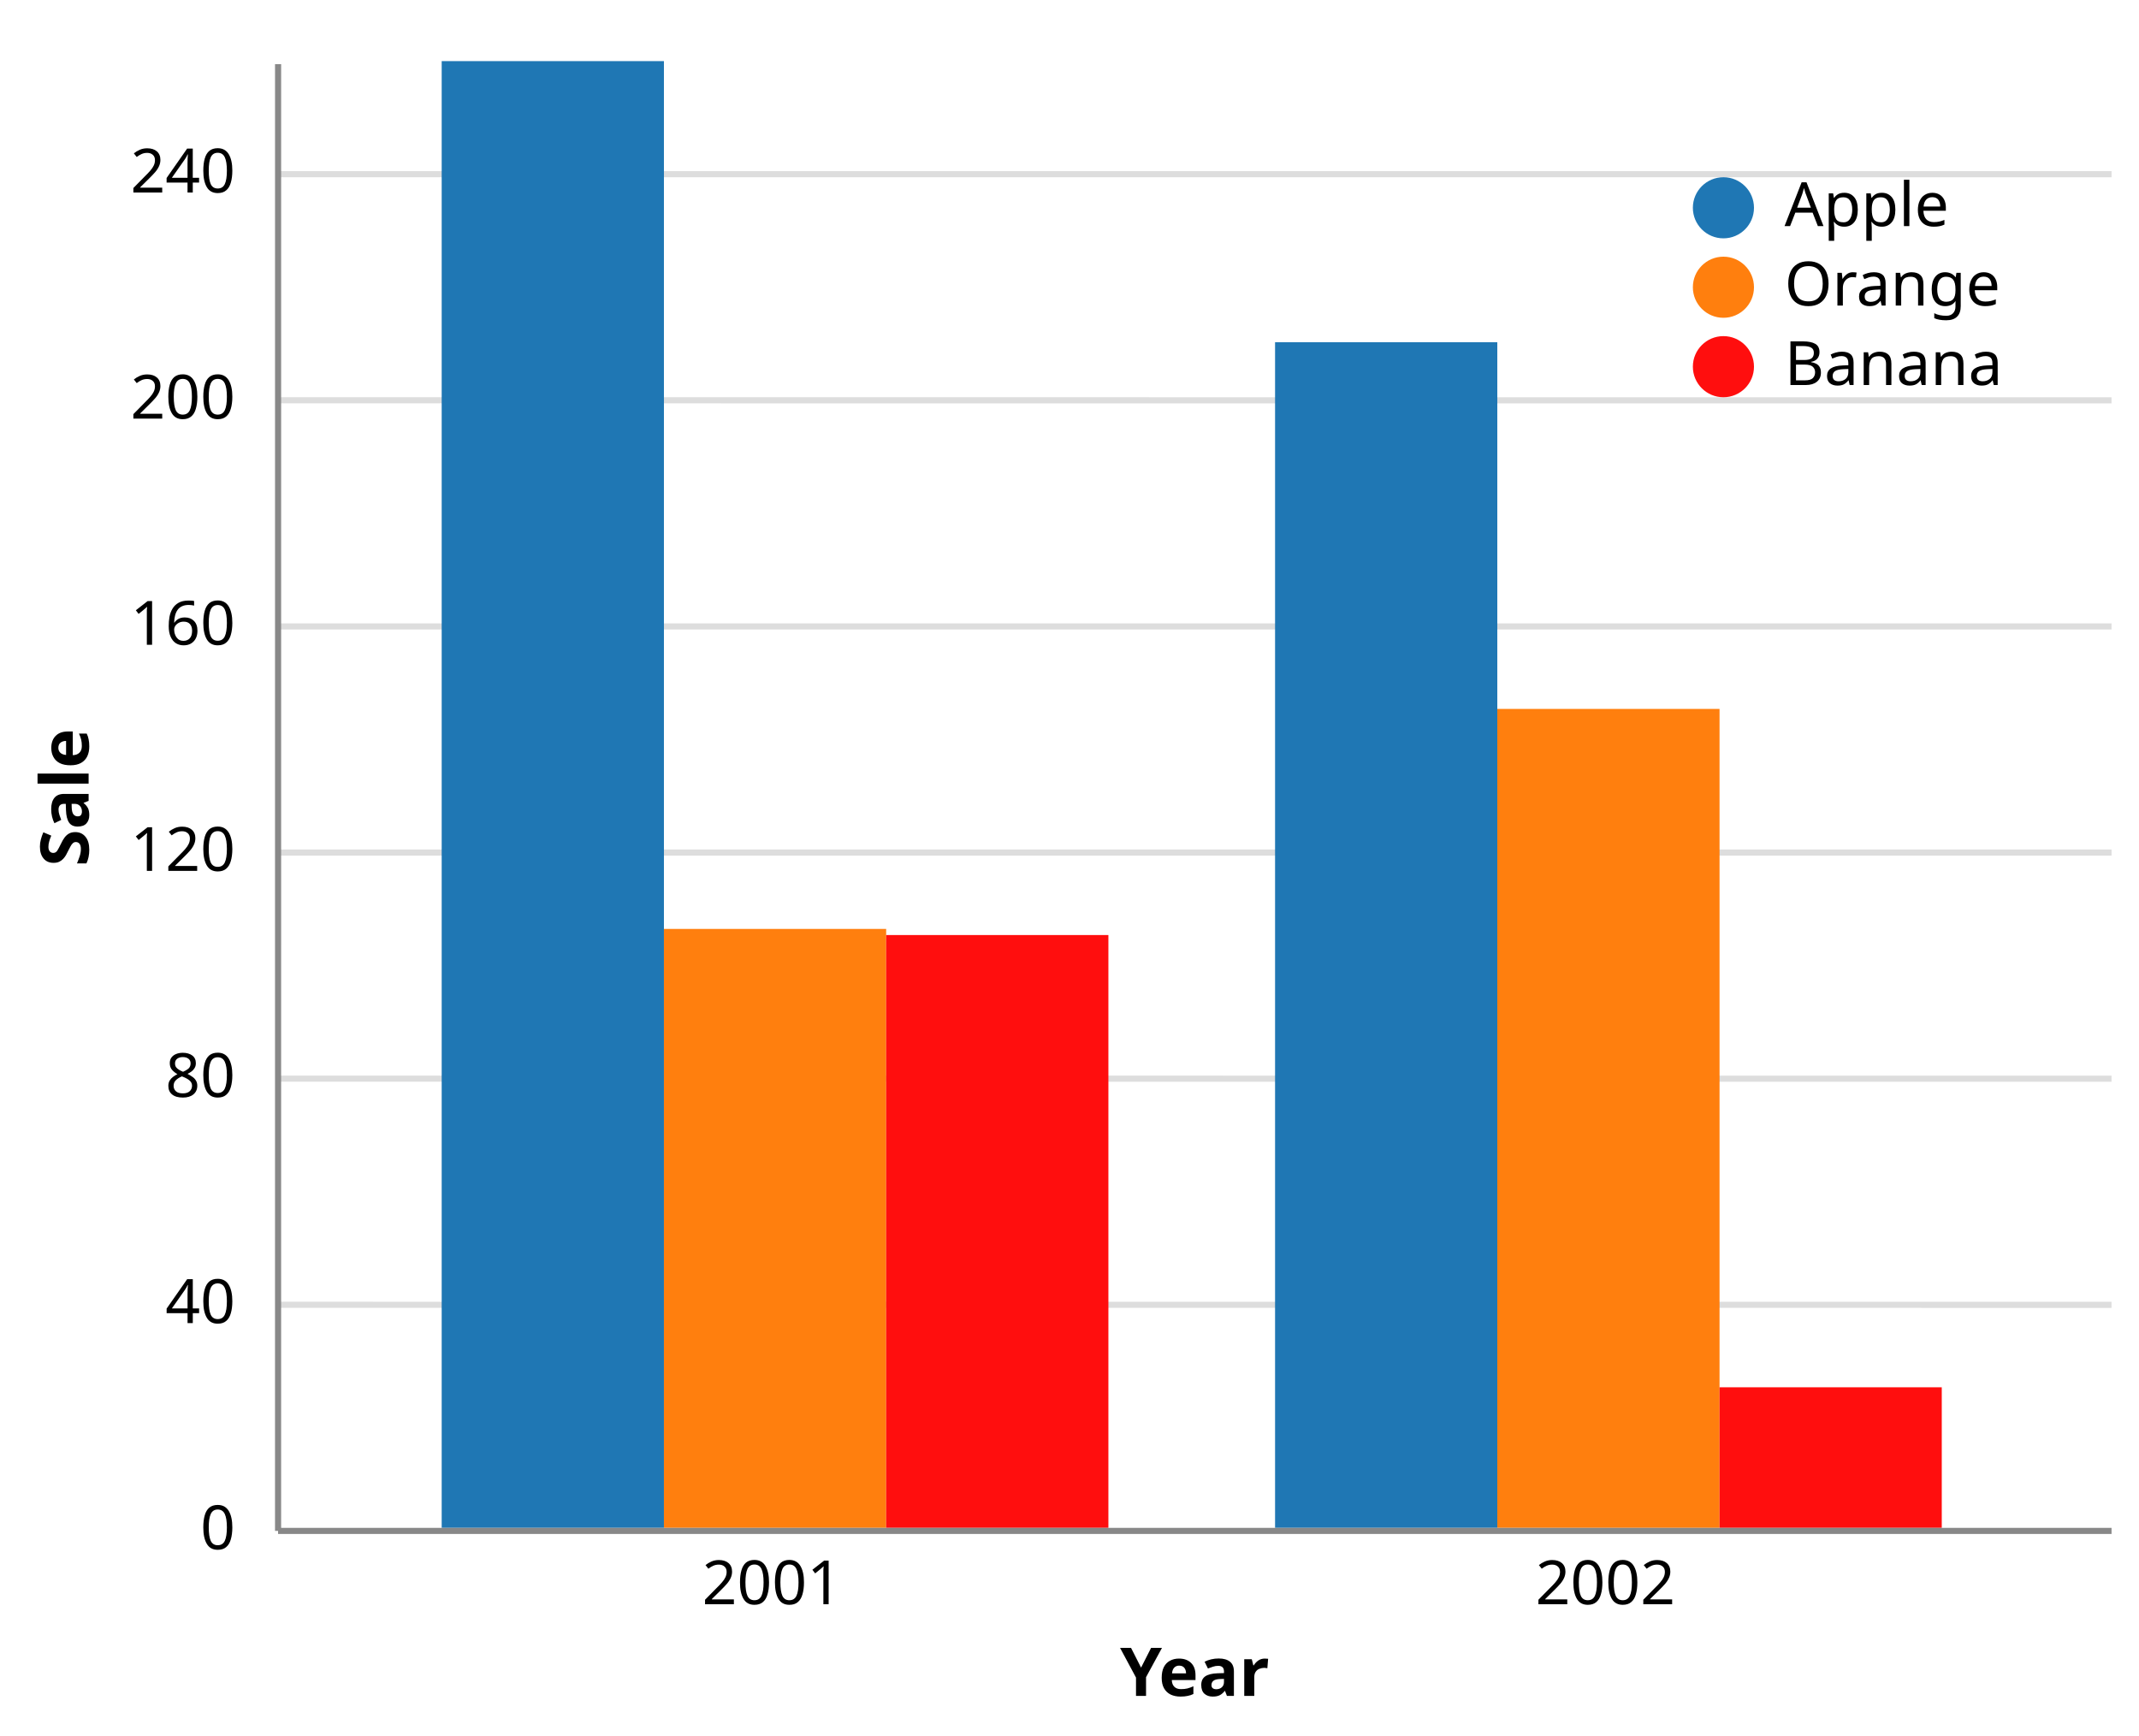
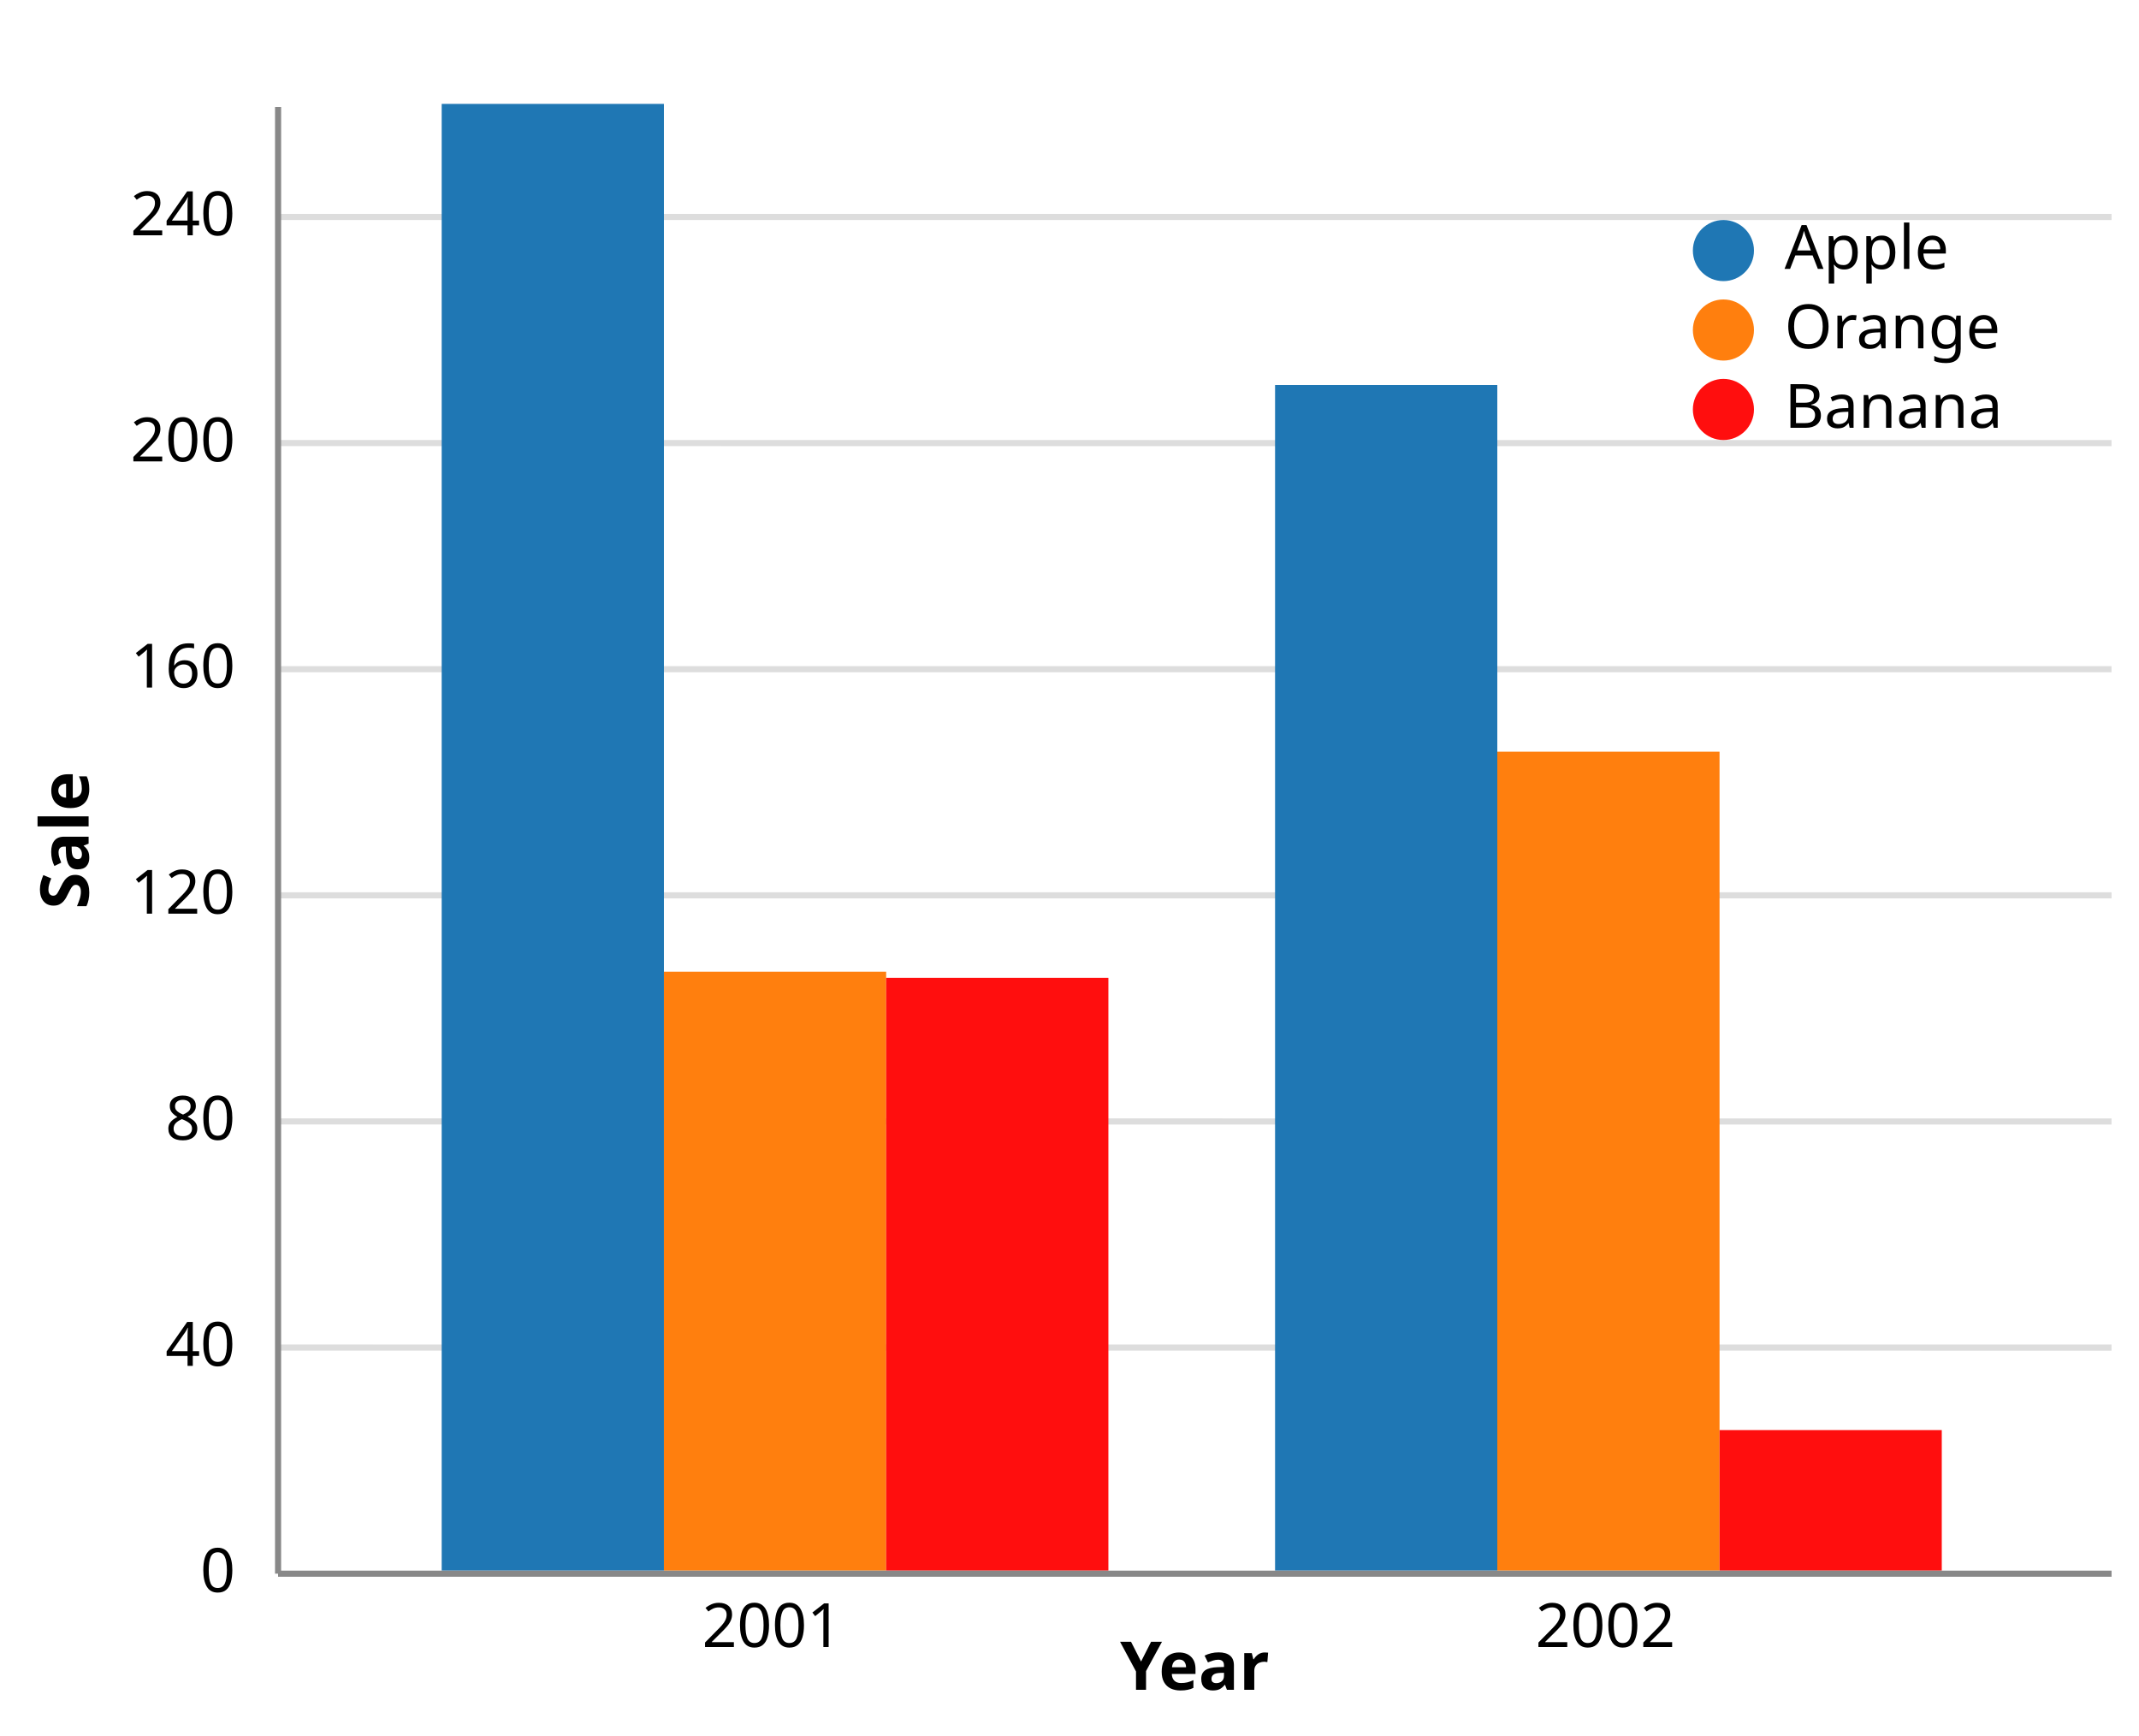
<svg xmlns="http://www.w3.org/2000/svg" id="visChart" class="marks" width="350" height="284" viewBox="0 0 350 284" version="1.1">
-   <g transform="translate(45,10)" id="chartContent">
+   <g transform="translate(45,17)" id="chartContent">
    <g class="mark-group role-frame root frame">
      <g transform="translate(0,0)">
        <path class="background" d="M0,0h300v240h-300Z" fill="none" />
        <g>
          <g class="mark-group role-axis axis" data-datum="{&quot;_TYPE&quot;:&quot;axis&quot;,&quot;type&quot;:&quot;left&quot;,&quot;position&quot;:&quot;&quot;}">
            <g transform="translate(0.5,0.5)">
              <path class="background" d="M0,0h0v0h0Z" fill="none" />
              <g>
                <g class="mark-rule role-axis-grid axis-grid">
                  <line id="mark2" class="mark axis-grid" data-datum="{&quot;_MARKID&quot;:&quot;axis-grid&quot;}" transform="translate(0,203)" x2="300.004" y2="0.01" fill="none" stroke="#ddd" stroke-width="1" opacity="1" />
                  <line id="mark4" class="mark axis-grid" data-datum="{&quot;_MARKID&quot;:&quot;axis-grid&quot;}" transform="translate(0,166)" x2="300.004" y2="0.006" fill="none" stroke="#ddd" stroke-width="1" opacity="1" />
                  <line id="mark6" class="mark axis-grid" data-datum="{&quot;_MARKID&quot;:&quot;axis-grid&quot;}" transform="translate(0,129)" x2="300.009" y2="0.004" fill="none" stroke="#ddd" stroke-width="1" opacity="1" />
                  <line id="mark8" class="mark axis-grid" data-datum="{&quot;_MARKID&quot;:&quot;axis-grid&quot;}" transform="translate(0,92)" x2="300.004" y2="0.003" fill="none" stroke="#ddd" stroke-width="1" opacity="1" />
                  <line id="mark10" class="mark axis-grid" data-datum="{&quot;_MARKID&quot;:&quot;axis-grid&quot;}" transform="translate(0,55)" x2="300.005" y2="0.004" fill="none" stroke="#ddd" stroke-width="1" opacity="1" />
                  <line id="mark12" class="mark axis-grid" data-datum="{&quot;_MARKID&quot;:&quot;axis-grid&quot;}" transform="translate(0,18)" x2="300.007" y2="0.004" fill="none" stroke="#ddd" stroke-width="1" opacity="1" />
                </g>
                <g class="mark-rule role-axis-tick axis-tick">
                                    
                                </g>
                <g class="mark-text role-axis-label axis-label">
                  <text id="mark2000" class="mark axis-label" data-datum="{&quot;_MARKID&quot;:&quot;y-axis-label&quot;,&quot;y-label&quot;:&quot;_0&quot;}" text-anchor="end" transform="translate(-7,243)" font-family="sans-serif" font-size="10px" fill="#000" opacity="1">0</text>
                  <text id="mark2002" class="mark axis-label" data-datum="{&quot;_MARKID&quot;:&quot;y-axis-label&quot;,&quot;y-label&quot;:&quot;_40&quot;}" text-anchor="end" transform="translate(-7,206)" font-family="sans-serif" font-size="10px" fill="#000" opacity="1">40</text>
                  <text id="mark2004" class="mark axis-label" data-datum="{&quot;_MARKID&quot;:&quot;y-axis-label&quot;,&quot;y-label&quot;:&quot;_80&quot;}" text-anchor="end" transform="translate(-7,169)" font-family="sans-serif" font-size="10px" fill="#000" opacity="1">80</text>
                  <text id="mark2006" class="mark axis-label" data-datum="{&quot;_MARKID&quot;:&quot;y-axis-label&quot;,&quot;y-label&quot;:&quot;_120&quot;}" text-anchor="end" transform="translate(-7,132)" font-family="sans-serif" font-size="10px" fill="#000" opacity="1">120</text>
                  <text id="mark2008" class="mark axis-label" data-datum="{&quot;_MARKID&quot;:&quot;y-axis-label&quot;,&quot;y-label&quot;:&quot;_160&quot;}" text-anchor="end" transform="translate(-7,95)" font-family="sans-serif" font-size="10px" fill="#000" opacity="1">160</text>
                  <text id="mark2010" class="mark axis-label" data-datum="{&quot;_MARKID&quot;:&quot;y-axis-label&quot;,&quot;y-label&quot;:&quot;_200&quot;}" text-anchor="end" transform="translate(-7,58)" font-family="sans-serif" font-size="10px" fill="#000" opacity="1">200</text>
                  <text id="mark2012" class="mark axis-label" data-datum="{&quot;_MARKID&quot;:&quot;y-axis-label&quot;,&quot;y-label&quot;:&quot;_240&quot;}" text-anchor="end" transform="translate(-7,21)" font-family="sans-serif" font-size="10px" fill="#000" opacity="1">240</text>
                </g>
                <g class="mark-rule role-axis-domain axis-domain">
                  <line id="mark3000" class="mark axis-domain" data-datum="{&quot;_MARKID&quot;:&quot;y-axis-domain&quot;}" transform="translate(0,240)" x2="0.003" y2="-239.999" fill="none" stroke="#888" stroke-width="1" opacity="1" />
                </g>
                <g class="mark-text role-axis-title axis-title">
                  <text id="mark4000" class="mark axis-title" data-datum="{&quot;_MARKID&quot;:&quot;y-axis-title&quot;}" text-anchor="middle" transform="translate(-29,120) rotate(-90) translate(0,-2)" font-family="sans-serif" font-size="11px" font-weight="bold" fill="#000" opacity="1">Sale</text>
                </g>
              </g>
            </g>
          </g>
          <g class="mark-group role-scope scope">
            <g transform="translate(27.27273,0)">
              <path class="background" d="M0,0h0v0h0Z" fill="none" />
              <g>
                <g class="mark-rect role-mark bars">
                  <path id="mark5000" class="mark element0 rectangle" data-datum="{&quot;_MARKID&quot;:&quot;rectangle&quot;,&quot;category&quot;:&quot;_2001&quot;,&quot;position&quot;:&quot;Apple&quot;,&quot;value&quot;:260}" d="M0,0h36.364v240h-36.364Z" fill="#1f77b4" />
                  <path id="mark5001" class="mark element0 rectangle" data-datum="{&quot;_MARKID&quot;:&quot;rectangle&quot;,&quot;category&quot;:&quot;_2001&quot;,&quot;position&quot;:&quot;Orange&quot;,&quot;value&quot;:106}" d="M36.364,142h36.364v98h-36.364Z" fill="#ff7f0e" />
                  <path id="mark5002" class="mark element0 rectangle" data-datum="{&quot;_MARKID&quot;:&quot;rectangle&quot;,&quot;category&quot;:&quot;_2001&quot;,&quot;position&quot;:&quot;Banana&quot;,&quot;value&quot;:105}" d="M72.727,143h36.364v97h-36.364Z" fill="#ff0e0e" />
                </g>
              </g>
            </g>
            <g transform="translate(163.6364,0)">
              <path class="background" d="M0,0h0v0h0Z" fill="none" />
              <g>
                <g class="mark-rect role-mark bars">
                  <path id="mark6000" class="mark element1 rectangle" data-datum="{&quot;_MARKID&quot;:&quot;rectangle&quot;,&quot;category&quot;:&quot;_2002&quot;,&quot;position&quot;:&quot;Apple&quot;,&quot;value&quot;:210}" d="M0,46h36.364v194h-36.364Z" fill="#1f77b4" />
                  <path id="mark6001" class="mark element1 rectangle" data-datum="{&quot;_MARKID&quot;:&quot;rectangle&quot;,&quot;category&quot;:&quot;_2002&quot;,&quot;position&quot;:&quot;Orange&quot;,&quot;value&quot;:145}" d="M36.364,106h36.364v134h-36.364Z" fill="#ff7f0e" />
                  <path id="mark6002" class="mark element1 rectangle" data-datum="{&quot;_MARKID&quot;:&quot;rectangle&quot;,&quot;category&quot;:&quot;_2002&quot;,&quot;position&quot;:&quot;Banana&quot;,&quot;value&quot;:25}" d="M72.727,217h36.364v23h-36.364Z" fill="#ff0e0e" />
                </g>
              </g>
            </g>
          </g>
          <g class="mark-group role-legend legend" data-datum="{&quot;_TYPE&quot;:&quot;legend&quot;,&quot;color&quot;:&quot;&quot;}">
            <g transform="translate(231,18)">
              <path class="background" d="M0,0h51v37h-51Z" fill="none" />
              <g>
                <g class="mark-group role-legend-entry legend-entry">
                  <g transform="translate(0,0)">
                    <path class="background" d="M0,0h0v0h0Z" fill="none" />
                    <g>
                      <g class="mark-group role-scope scope">
                        <g transform="translate(0,0)">
                          <path class="background" d="M0,0h50.72v11h-50.72Z" fill="none" opacity="1" />
                          <g>
                            <g class="mark-symbol role-legend-symbol legend-symbol">
                              <circle id="mark7000" class="mark legend-symbol" data-datum="{&quot;_MARKID&quot;:&quot;legend-symbol&quot;,&quot;position&quot;:&quot;Apple&quot;}" transform="translate(6,6)" r="5" fill="#1f77b4" stroke-width="1.5" opacity="1" />
                            </g>
                            <g class="mark-text role-legend-label legend-label">
                              <text id="mark8000" class="mark legend-label" data-datum="{&quot;_MARKID&quot;:&quot;legend-label&quot;,&quot;position&quot;:&quot;Apple&quot;}" text-anchor="start" transform="translate(16,9)" font-family="sans-serif" font-size="10px" fill="#000" opacity="1">Apple</text>
                            </g>
                          </g>
                        </g>
                        <g transform="translate(0,13)">
                          <path class="background" d="M0,0h50.72v11h-50.72Z" fill="none" opacity="1" />
                          <g>
                            <g class="mark-symbol role-legend-symbol legend-symbol">
                              <circle id="mark7001" class="mark legend-symbol" data-datum="{&quot;_MARKID&quot;:&quot;legend-symbol&quot;,&quot;position&quot;:&quot;Orange&quot;}" transform="translate(6,6)" r="5" fill="#ff7f0e" stroke-width="1.5" opacity="1" />
                            </g>
                            <g class="mark-text role-legend-label legend-label">
                              <text id="mark8001" class="mark legend-label" data-datum="{&quot;_MARKID&quot;:&quot;legend-label&quot;,&quot;position&quot;:&quot;Orange&quot;}" text-anchor="start" transform="translate(16,9)" font-family="sans-serif" font-size="10px" fill="#000" opacity="1">Orange</text>
                            </g>
                          </g>
                        </g>
                        <g transform="translate(0,26)">
                          <path class="background" d="M0,0h50.72v11h-50.72Z" fill="none" opacity="1" />
                          <g>
                            <g class="mark-symbol role-legend-symbol legend-symbol">
                              <circle id="mark7002" class="mark legend-symbol" data-datum="{&quot;_MARKID&quot;:&quot;legend-symbol&quot;,&quot;position&quot;:&quot;Banana&quot;}" transform="translate(6,6)" r="5" fill="#ff0e0e" stroke-width="1.5" opacity="1" />
                            </g>
                            <g class="mark-text role-legend-label legend-label">
                              <text id="mark8002" class="mark legend-label" data-datum="{&quot;_MARKID&quot;:&quot;legend-label&quot;,&quot;position&quot;:&quot;Banana&quot;}" text-anchor="start" transform="translate(16,9)" font-family="sans-serif" font-size="10px" fill="#000" opacity="1">Banana</text>
                            </g>
                          </g>
                        </g>
                      </g>
                    </g>
                  </g>
                </g>
              </g>
            </g>
          </g>
          <g class="mark-group role-axis axis" data-datum="{&quot;_TYPE&quot;:&quot;axis&quot;,&quot;type&quot;:&quot;bottom&quot;,&quot;position&quot;:&quot;&quot;}">
            <g transform="translate(0.5,240.5)">
              <path class="background" d="M0,0h0v0h0Z" fill="none" />
              <g>
                <g class="mark-text role-axis-label axis-label">
                  <text id="mark2014" class="mark axis-label" data-datum="{&quot;_MARKID&quot;:&quot;x-axis-label&quot;,&quot;category&quot;:&quot;_2001&quot;}" text-anchor="middle" transform="translate(80.81818,12)" font-family="sans-serif" font-size="10px" fill="#000" opacity="1">2001</text>
                  <text id="mark2015" class="mark axis-label" data-datum="{&quot;_MARKID&quot;:&quot;x-axis-label&quot;,&quot;category&quot;:&quot;_2002&quot;}" text-anchor="middle" transform="translate(217.1818,12)" font-family="sans-serif" font-size="10px" fill="#000" opacity="1">2002</text>
                </g>
                <g class="mark-rule role-axis-domain axis-domain">
                  <line id="mark3001" class="mark axis-domain" data-datum="{&quot;_MARKID&quot;:&quot;x-axis-domain&quot;}" transform="translate(0,0)" x2="300.008" y2="0.001" fill="none" stroke="#888" stroke-width="1" opacity="1" />
                </g>
                <g class="mark-text role-axis-title axis-title">
-                   <text id="mark4001" class="mark axis-title" data-datum="{&quot;_MARKID&quot;:&quot;x-axis-title&quot;}" text-anchor="middle" transform="translate(150,27)" font-family="sans-serif" font-size="11px" font-weight="bold" fill="#000" opacity="1">Year</text>
+                   <text id="mark4001" class="mark axis-title" data-datum="{&quot;_MARKID&quot;:&quot;x-axis-title&quot;}" text-anchor="middle" transform="translate(150,19)" font-family="sans-serif" font-size="11px" font-weight="bold" fill="#000" opacity="1">Year</text>
                </g>
              </g>
            </g>
          </g>
        </g>
      </g>
    </g>
  </g>
</svg>
